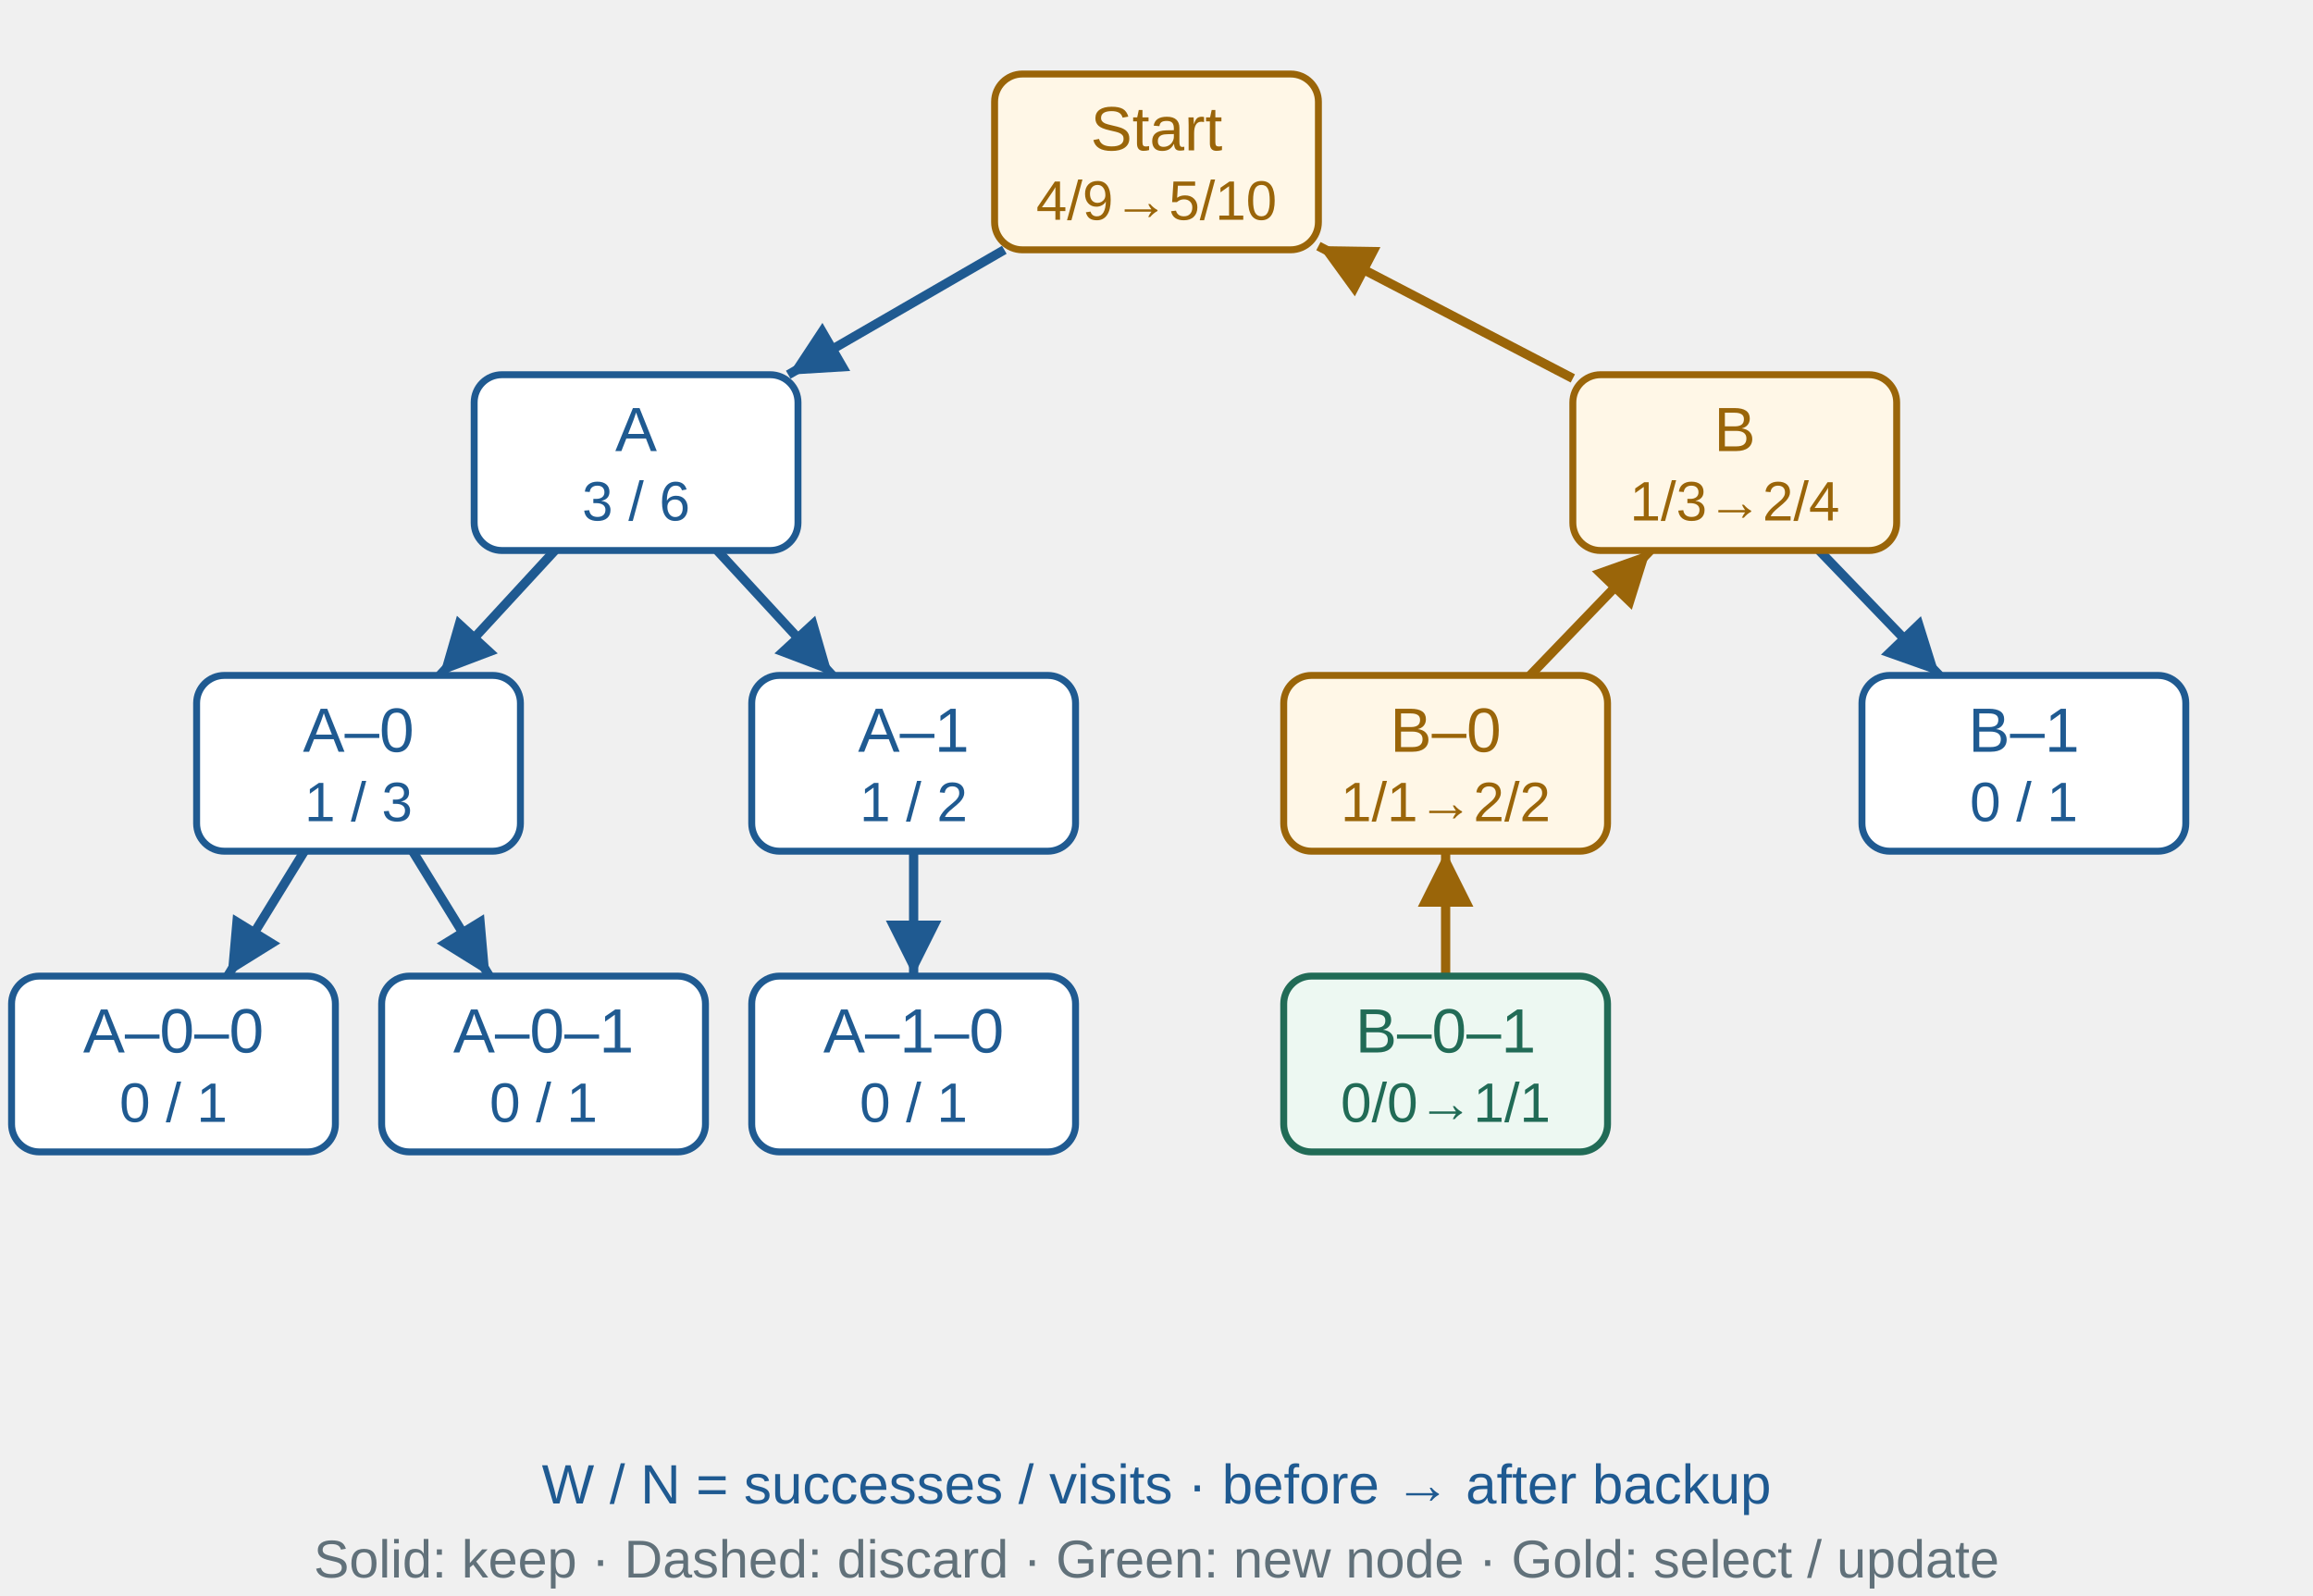
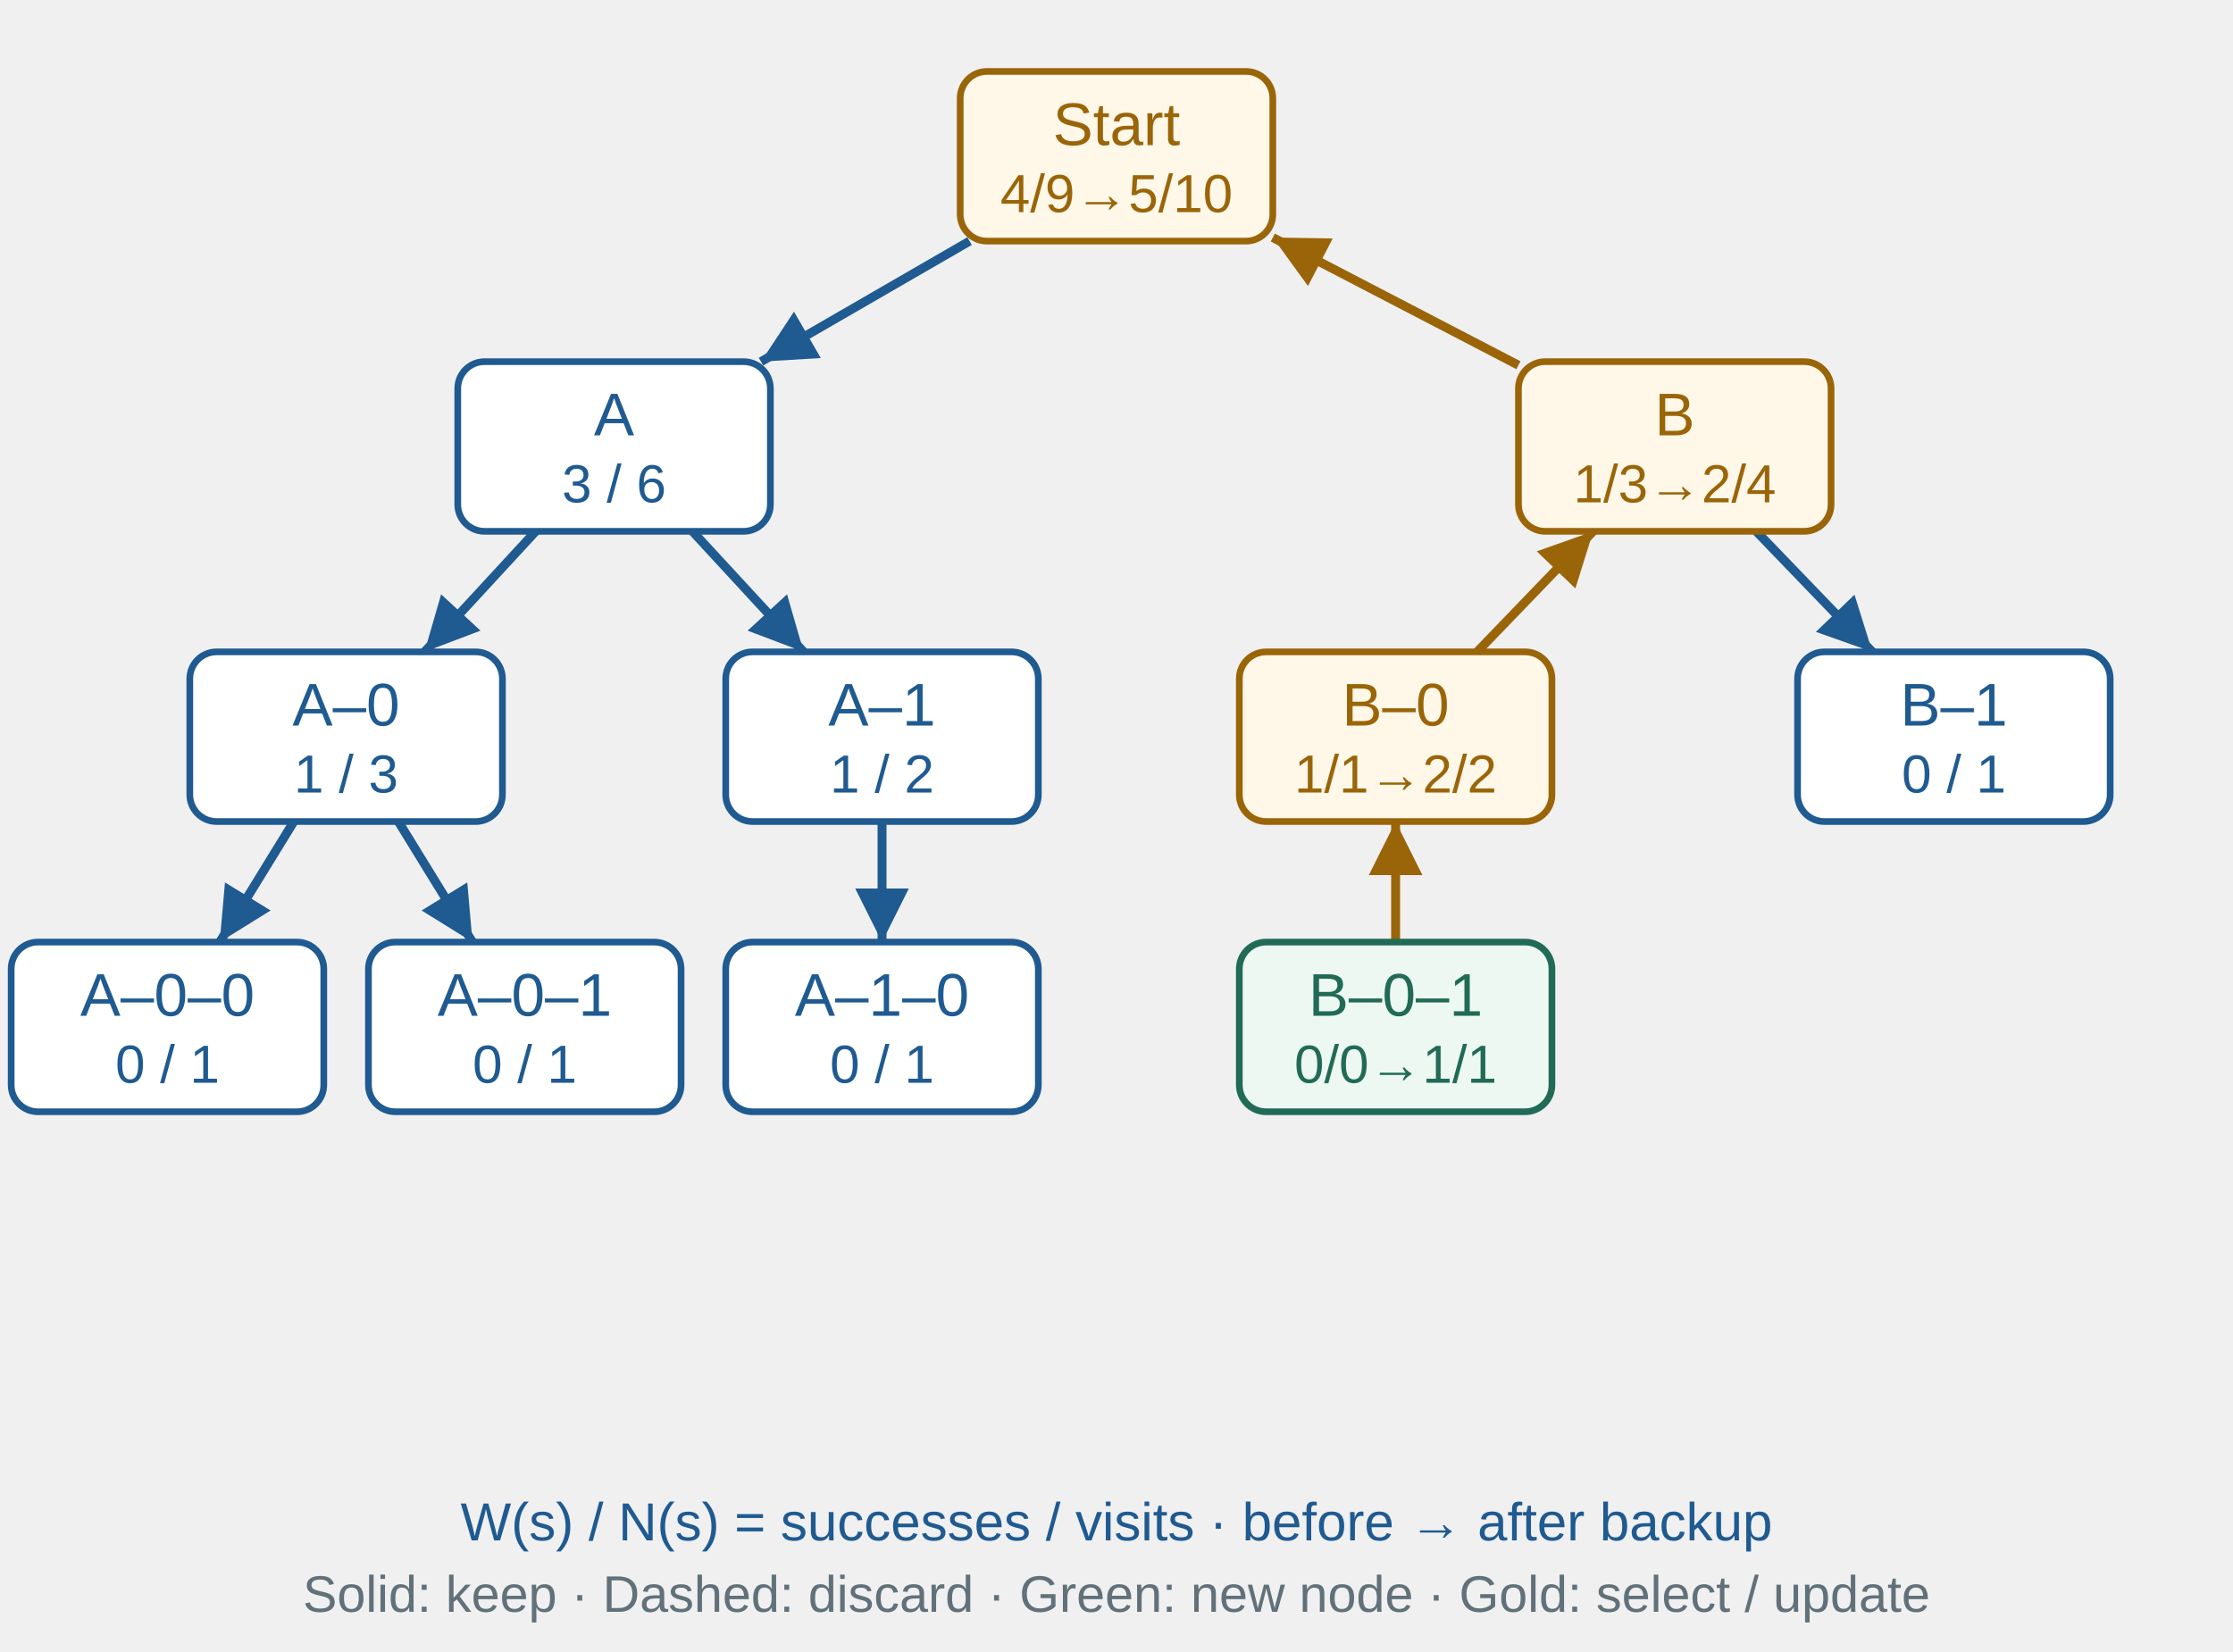
- <svg xmlns="http://www.w3.org/2000/svg" viewBox="0 0 1000 690" role="img" aria-labelledby="title desc">
+ <svg xmlns="http://www.w3.org/2000/svg" viewBox="0 0 1000 740" role="img" aria-labelledby="title desc">
  <defs>
    <marker id="blue" viewBox="0 0 10 10" refX="10" refY="5" markerWidth="6" markerHeight="6" orient="auto-start-reverse">
      <path d="M0 0 L10 5 L0 10 Z" fill="#1f5a91" />
    </marker>
    <marker id="gold" viewBox="0 0 10 10" refX="10" refY="5" markerWidth="6" markerHeight="6" orient="auto-start-reverse">
      <path d="M0 0 L10 5 L0 10 Z" fill="#9a6509" />
    </marker>
    <marker id="green" viewBox="0 0 10 10" refX="10" refY="5" markerWidth="6" markerHeight="6" orient="auto-start-reverse">
      <path d="M0 0 L10 5 L0 10 Z" fill="#216b56" />
    </marker>
    <marker id="red" viewBox="0 0 10 10" refX="10" refY="5" markerWidth="6" markerHeight="6" orient="auto-start-reverse">
      <path d="M0 0 L10 5 L0 10 Z" fill="#ac3543" />
    </marker>
    <marker id="gray" viewBox="0 0 10 10" refX="10" refY="5" markerWidth="6" markerHeight="6" orient="auto-start-reverse">
      <path d="M0 0 L10 5 L0 10 Z" fill="#61717a" />
    </marker>
  </defs>
  <g font-family="Arial, sans-serif" text-anchor="middle">
    <path d="M434.2 108.0 L340.8 162.0" fill="none" stroke="#1f5a91" stroke-width="4" marker-end="url(#blue)" />
    <path d="M680.0 163.6 L570.0 106.4" fill="none" stroke="#9a6509" stroke-width="4" marker-end="url(#gold)" />
    <path d="M239.9 238.0 L190.1 292.0" fill="none" stroke="#1f5a91" stroke-width="4" marker-end="url(#blue)" />
    <path d="M310.1 238.0 L359.9 292.0" fill="none" stroke="#1f5a91" stroke-width="4" marker-end="url(#blue)" />
    <path d="M131.6 368.0 L98.4 422.0" fill="none" stroke="#1f5a91" stroke-width="4" marker-end="url(#blue)" />
    <path d="M395.0 368.0 L395.0 422.0" fill="none" stroke="#1f5a91" stroke-width="4" marker-end="url(#blue)" />
    <path d="M661.5 292.0 L713.5 238.0" fill="none" stroke="#9a6509" stroke-width="4" marker-end="url(#gold)" />
    <path d="M786.5 238.0 L838.5 292.0" fill="none" stroke="#1f5a91" stroke-width="4" marker-end="url(#blue)" />
    <path d="M178.4 368.0 L211.6 422.0" fill="none" stroke="#1f5a91" stroke-width="4" marker-end="url(#blue)" />
    <path d="M625.0 422.0 L625.0 368.0" fill="none" stroke="#9a6509" stroke-width="4" marker-end="url(#gold)" />
    <rect x="430" y="32" width="140" height="76" rx="12" fill="#fff7e7" stroke="#9a6509" stroke-width="3" />
    <text x="500" y="65" font-size="27" fill="#9a6509">Start</text>
    <text x="500" y="95" font-size="24" fill="#9a6509">4/9→5/10</text>
    <rect x="205" y="162" width="140" height="76" rx="12" fill="white" stroke="#1f5a91" stroke-width="3" />
    <text x="275" y="195" font-size="27" fill="#1f5a91">A</text>
    <text x="275" y="225" font-size="24" fill="#1f5a91">3 / 6</text>
    <rect x="680" y="162" width="140" height="76" rx="12" fill="#fff7e7" stroke="#9a6509" stroke-width="3" />
    <text x="750" y="195" font-size="27" fill="#9a6509">B</text>
    <text x="750" y="225" font-size="24" fill="#9a6509">1/3→2/4</text>
    <rect x="85" y="292" width="140" height="76" rx="12" fill="white" stroke="#1f5a91" stroke-width="3" />
    <text x="155" y="325" font-size="27" fill="#1f5a91">A–0</text>
    <text x="155" y="355" font-size="24" fill="#1f5a91">1 / 3</text>
    <rect x="325" y="292" width="140" height="76" rx="12" fill="white" stroke="#1f5a91" stroke-width="3" />
    <text x="395" y="325" font-size="27" fill="#1f5a91">A–1</text>
    <text x="395" y="355" font-size="24" fill="#1f5a91">1 / 2</text>
    <rect x="5" y="422" width="140" height="76" rx="12" fill="white" stroke="#1f5a91" stroke-width="3" />
    <text x="75" y="455" font-size="27" fill="#1f5a91">A–0–0</text>
    <text x="75" y="485" font-size="24" fill="#1f5a91">0 / 1</text>
    <rect x="325" y="422" width="140" height="76" rx="12" fill="white" stroke="#1f5a91" stroke-width="3" />
    <text x="395" y="455" font-size="27" fill="#1f5a91">A–1–0</text>
    <text x="395" y="485" font-size="24" fill="#1f5a91">0 / 1</text>
    <rect x="555" y="292" width="140" height="76" rx="12" fill="#fff7e7" stroke="#9a6509" stroke-width="3" />
    <text x="625" y="325" font-size="27" fill="#9a6509">B–0</text>
    <text x="625" y="355" font-size="24" fill="#9a6509">1/1→2/2</text>
    <rect x="805" y="292" width="140" height="76" rx="12" fill="white" stroke="#1f5a91" stroke-width="3" />
    <text x="875" y="325" font-size="27" fill="#1f5a91">B–1</text>
    <text x="875" y="355" font-size="24" fill="#1f5a91">0 / 1</text>
    <rect x="165" y="422" width="140" height="76" rx="12" fill="white" stroke="#1f5a91" stroke-width="3" />
    <text x="235" y="455" font-size="27" fill="#1f5a91">A–0–1</text>
    <text x="235" y="485" font-size="24" fill="#1f5a91">0 / 1</text>
    <rect x="555" y="422" width="140" height="76" rx="12" fill="#edf8f2" stroke="#216b56" stroke-width="3" />
    <text x="625" y="455" font-size="27" fill="#216b56">B–0–1</text>
    <text x="625" y="485" font-size="24" fill="#216b56">0/0→1/1</text>
-     <text x="500" y="650" font-size="24" fill="#1f5a91">W / N = successes / visits · before → after backup</text>
-     <text x="500" y="682" font-size="23" fill="#61717a">Solid: keep · Dashed: discard · Green: new node · Gold: select / update</text>
+     <text x="500" y="690" font-size="24" fill="#1f5a91">W(s) / N(s) = successes / visits · before → after backup</text>
+     <text x="500" y="722" font-size="23" fill="#61717a">Solid: keep · Dashed: discard · Green: new node · Gold: select / update</text>
  </g>
</svg>
